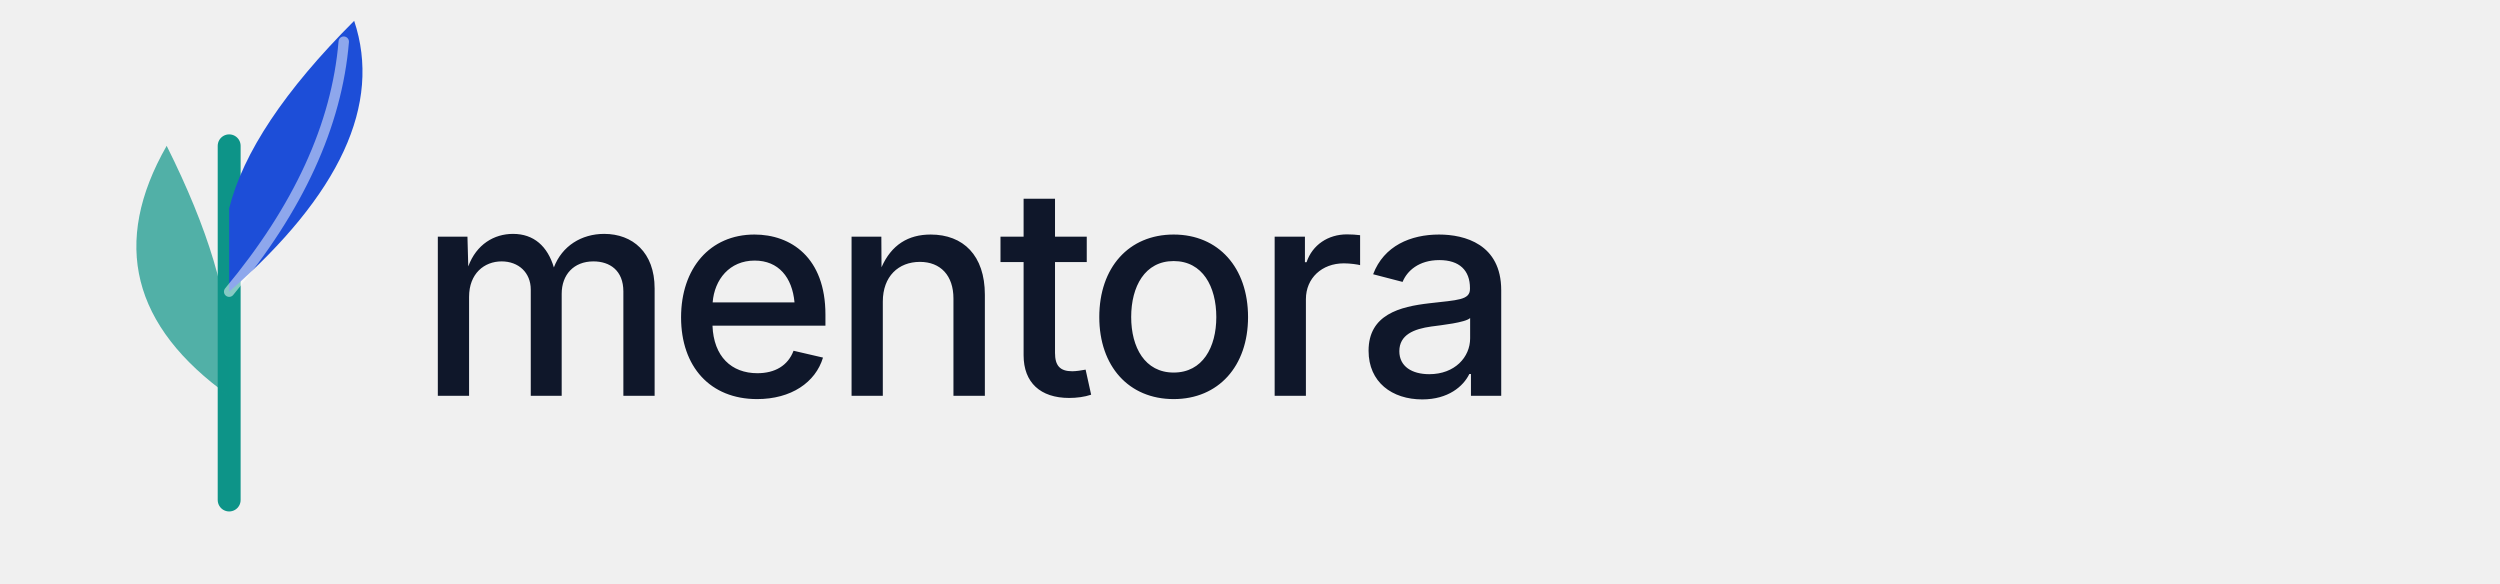
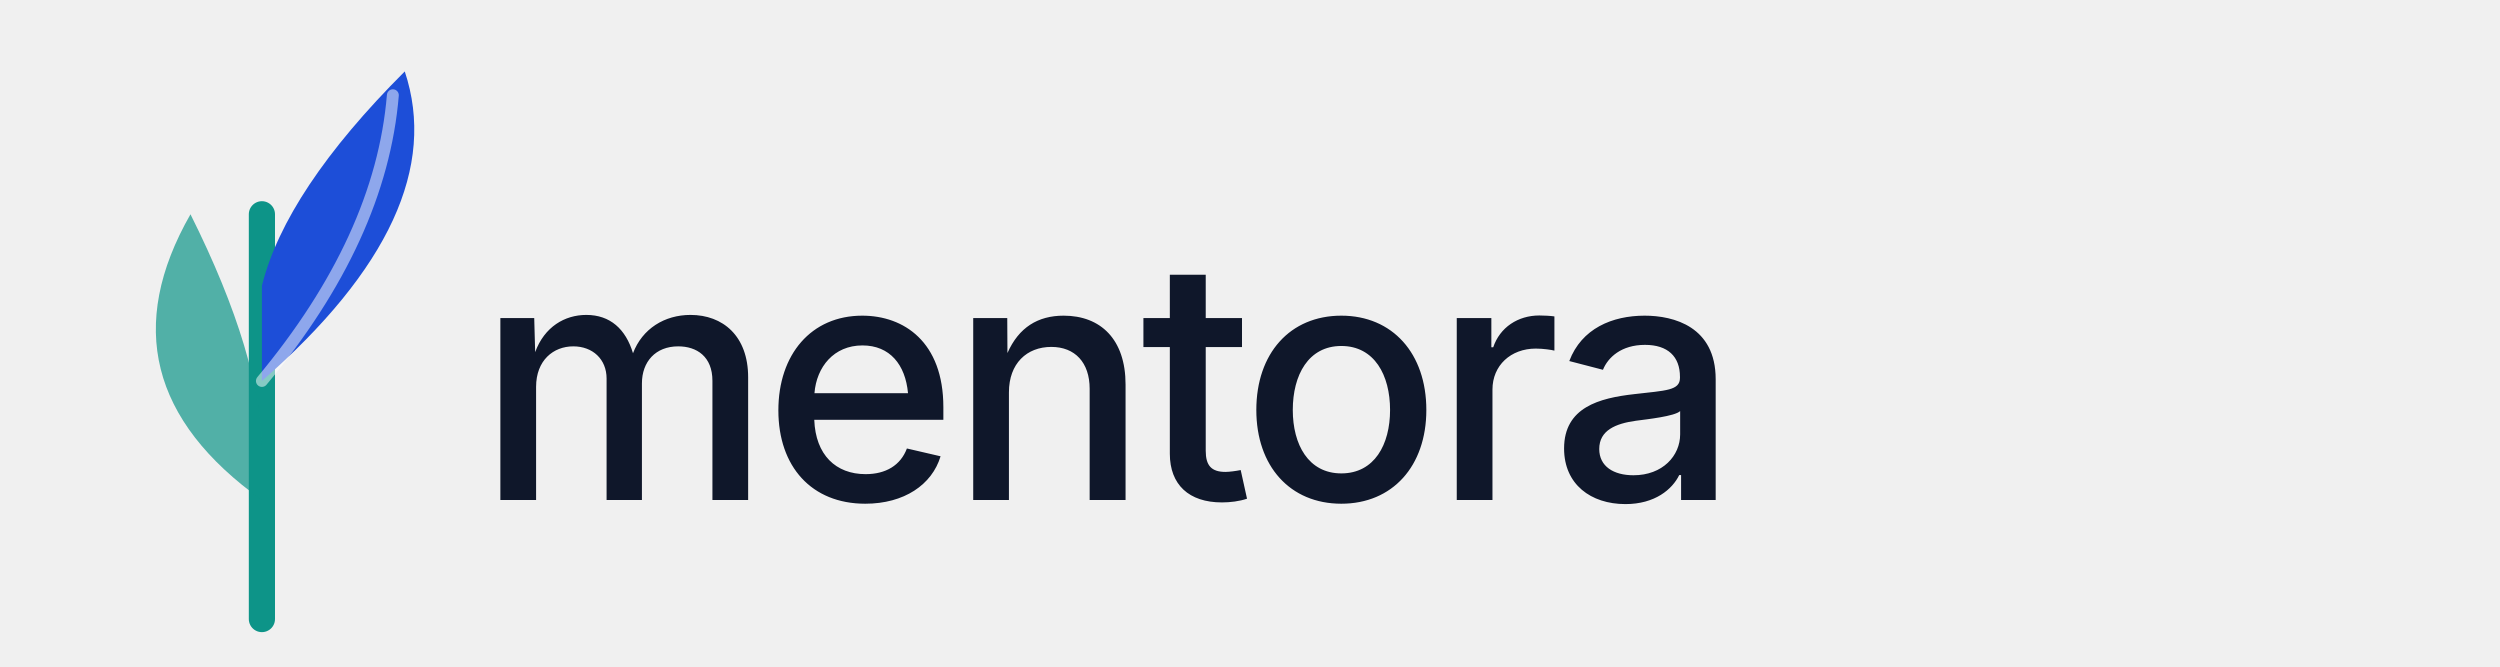
- <svg xmlns="http://www.w3.org/2000/svg" viewBox="0 0 240 56" fill="none">
+ <svg xmlns="http://www.w3.org/2000/svg" viewBox="0 -4 210 56" fill="none">
  <line x1="22" y1="48" x2="22" y2="14" stroke="#0d9488" stroke-width="2.2" stroke-linecap="round" />
  <path d="M22 38 Q8 28 16 14 Q22 26 22 34 Z" fill="#0d9488" opacity=".7" />
  <path d="M22 28 Q38 14 34 2 Q24 12 22 20 Z" fill="#1d4ed8" />
  <path d="M22 28 Q32 16 33 4" stroke="white" stroke-width="1" stroke-linecap="round" fill="none" opacity=".5" />
  <text x="40" y="38" font-family="-apple-system,BlinkMacSystemFont,'Segoe UI',sans-serif" font-size="28" font-weight="500" letter-spacing="-0.8" fill="#0f172a">mentora</text>
</svg>
